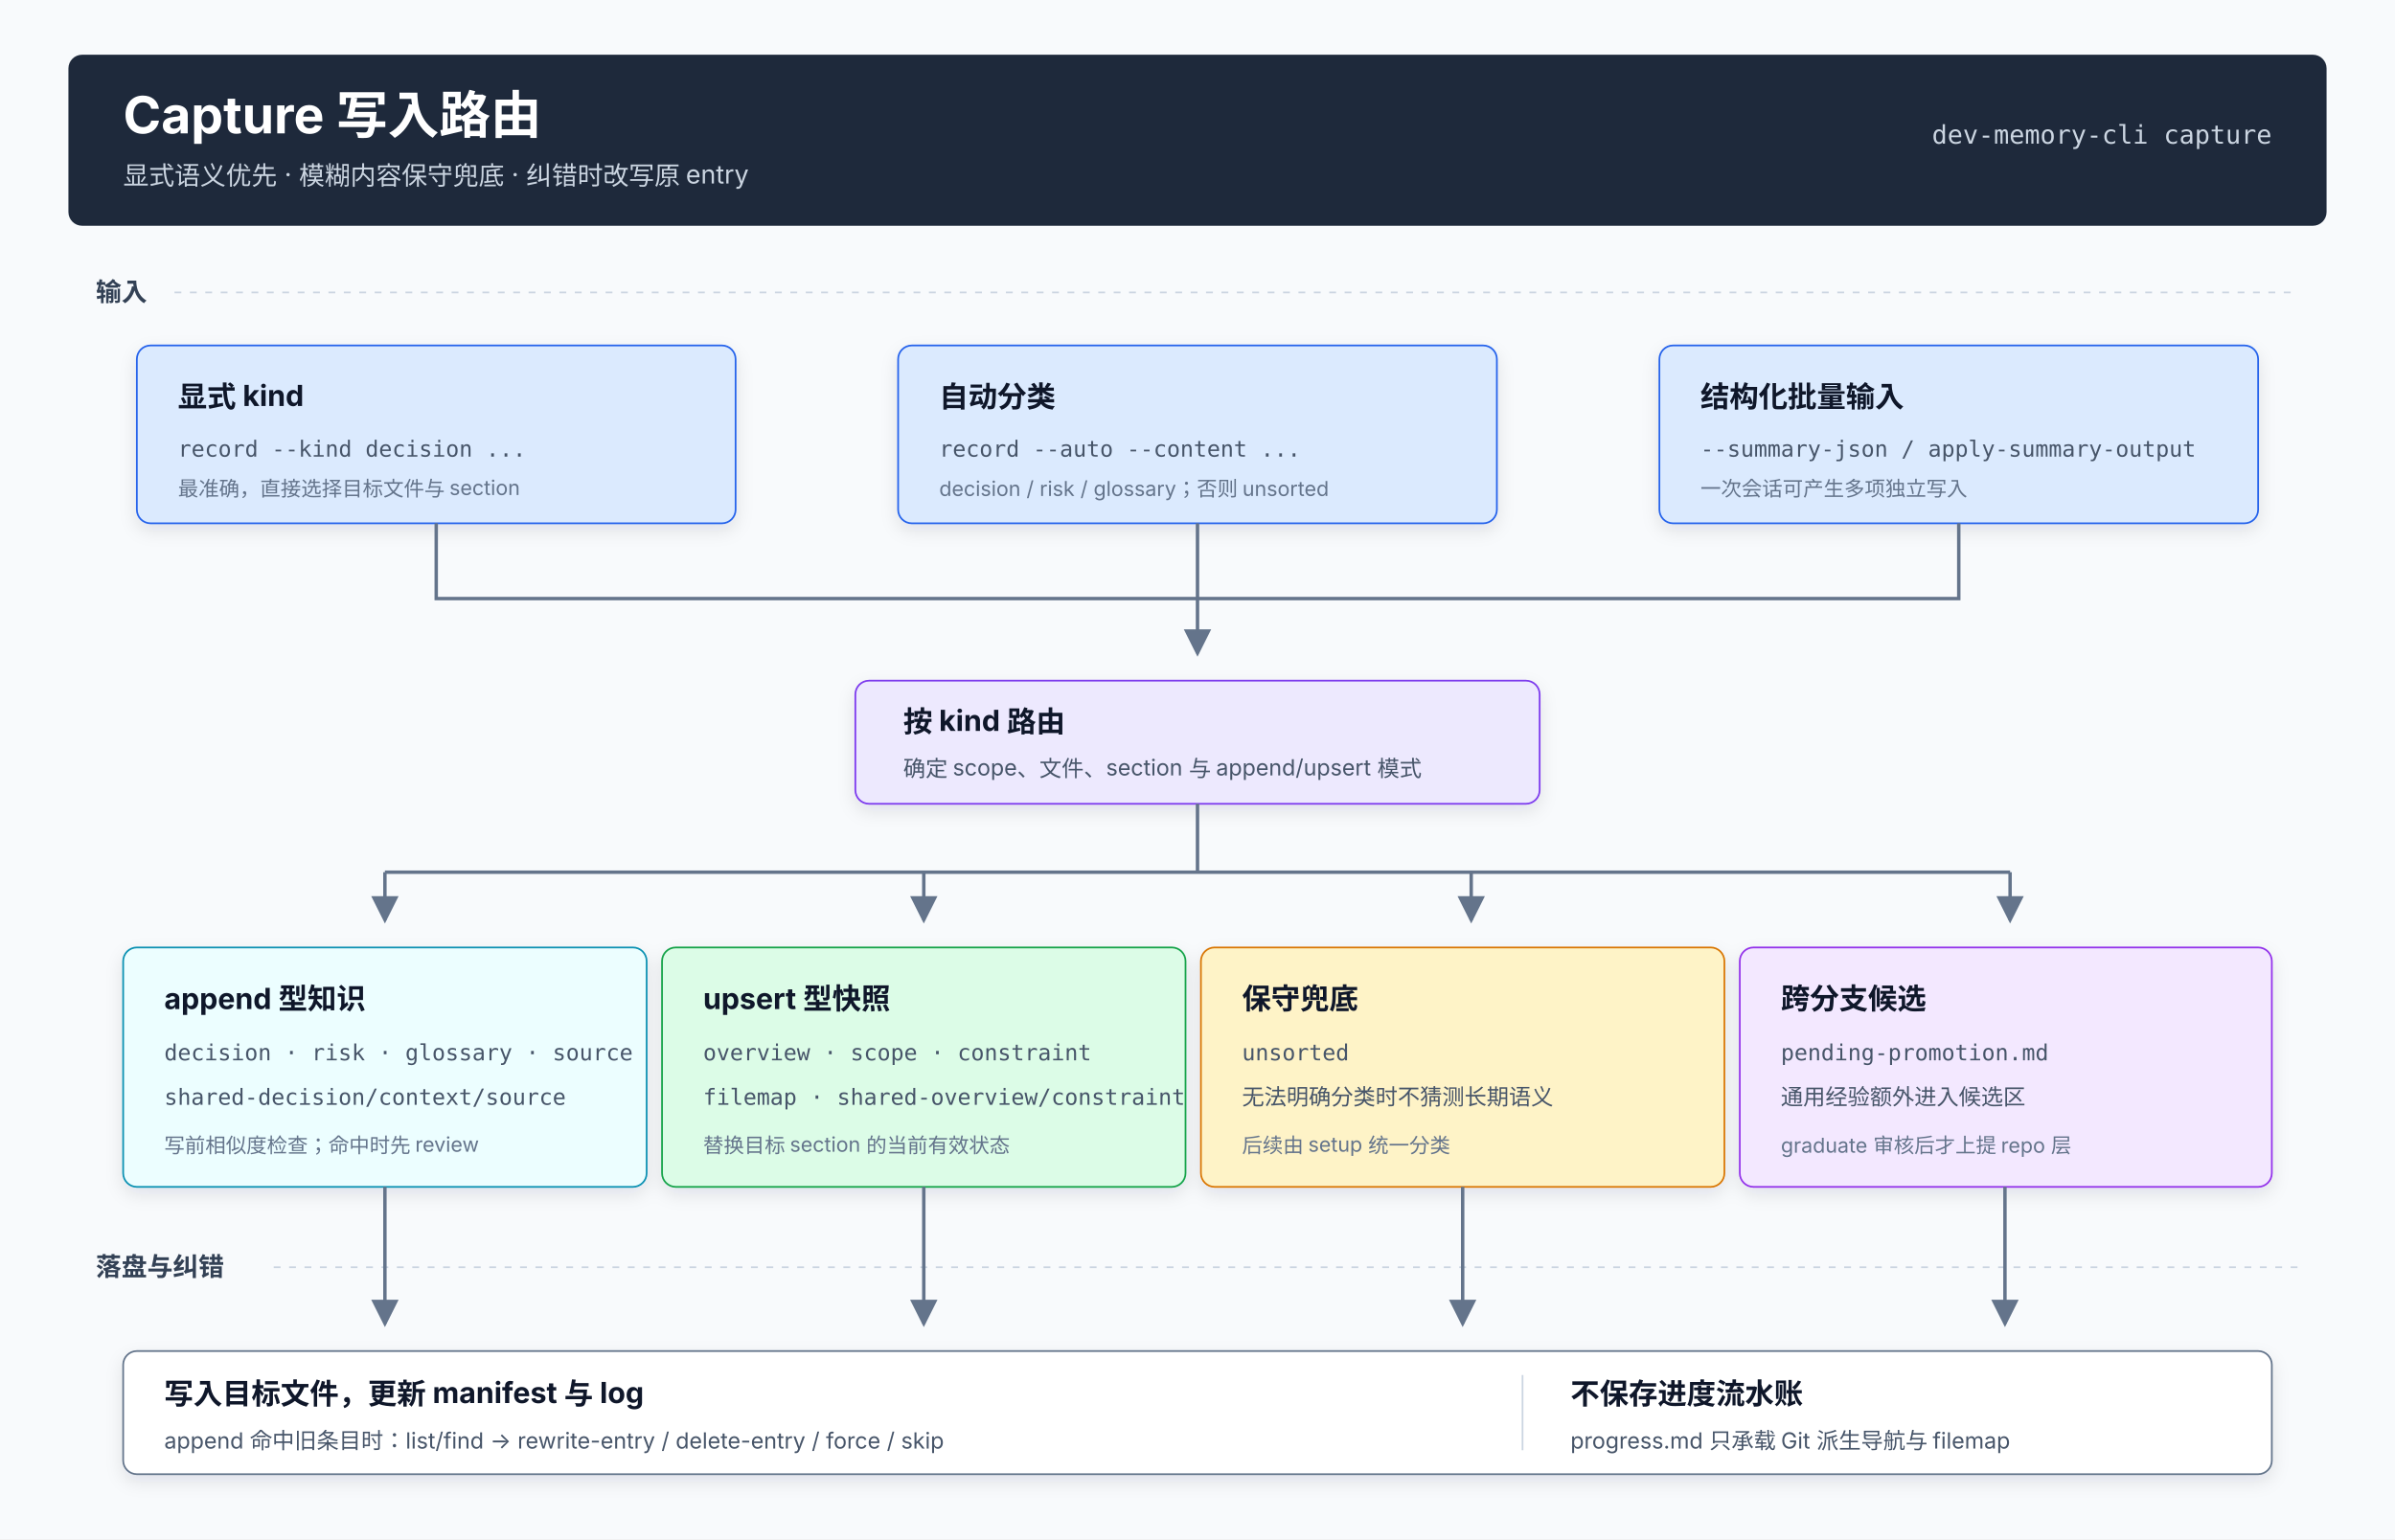
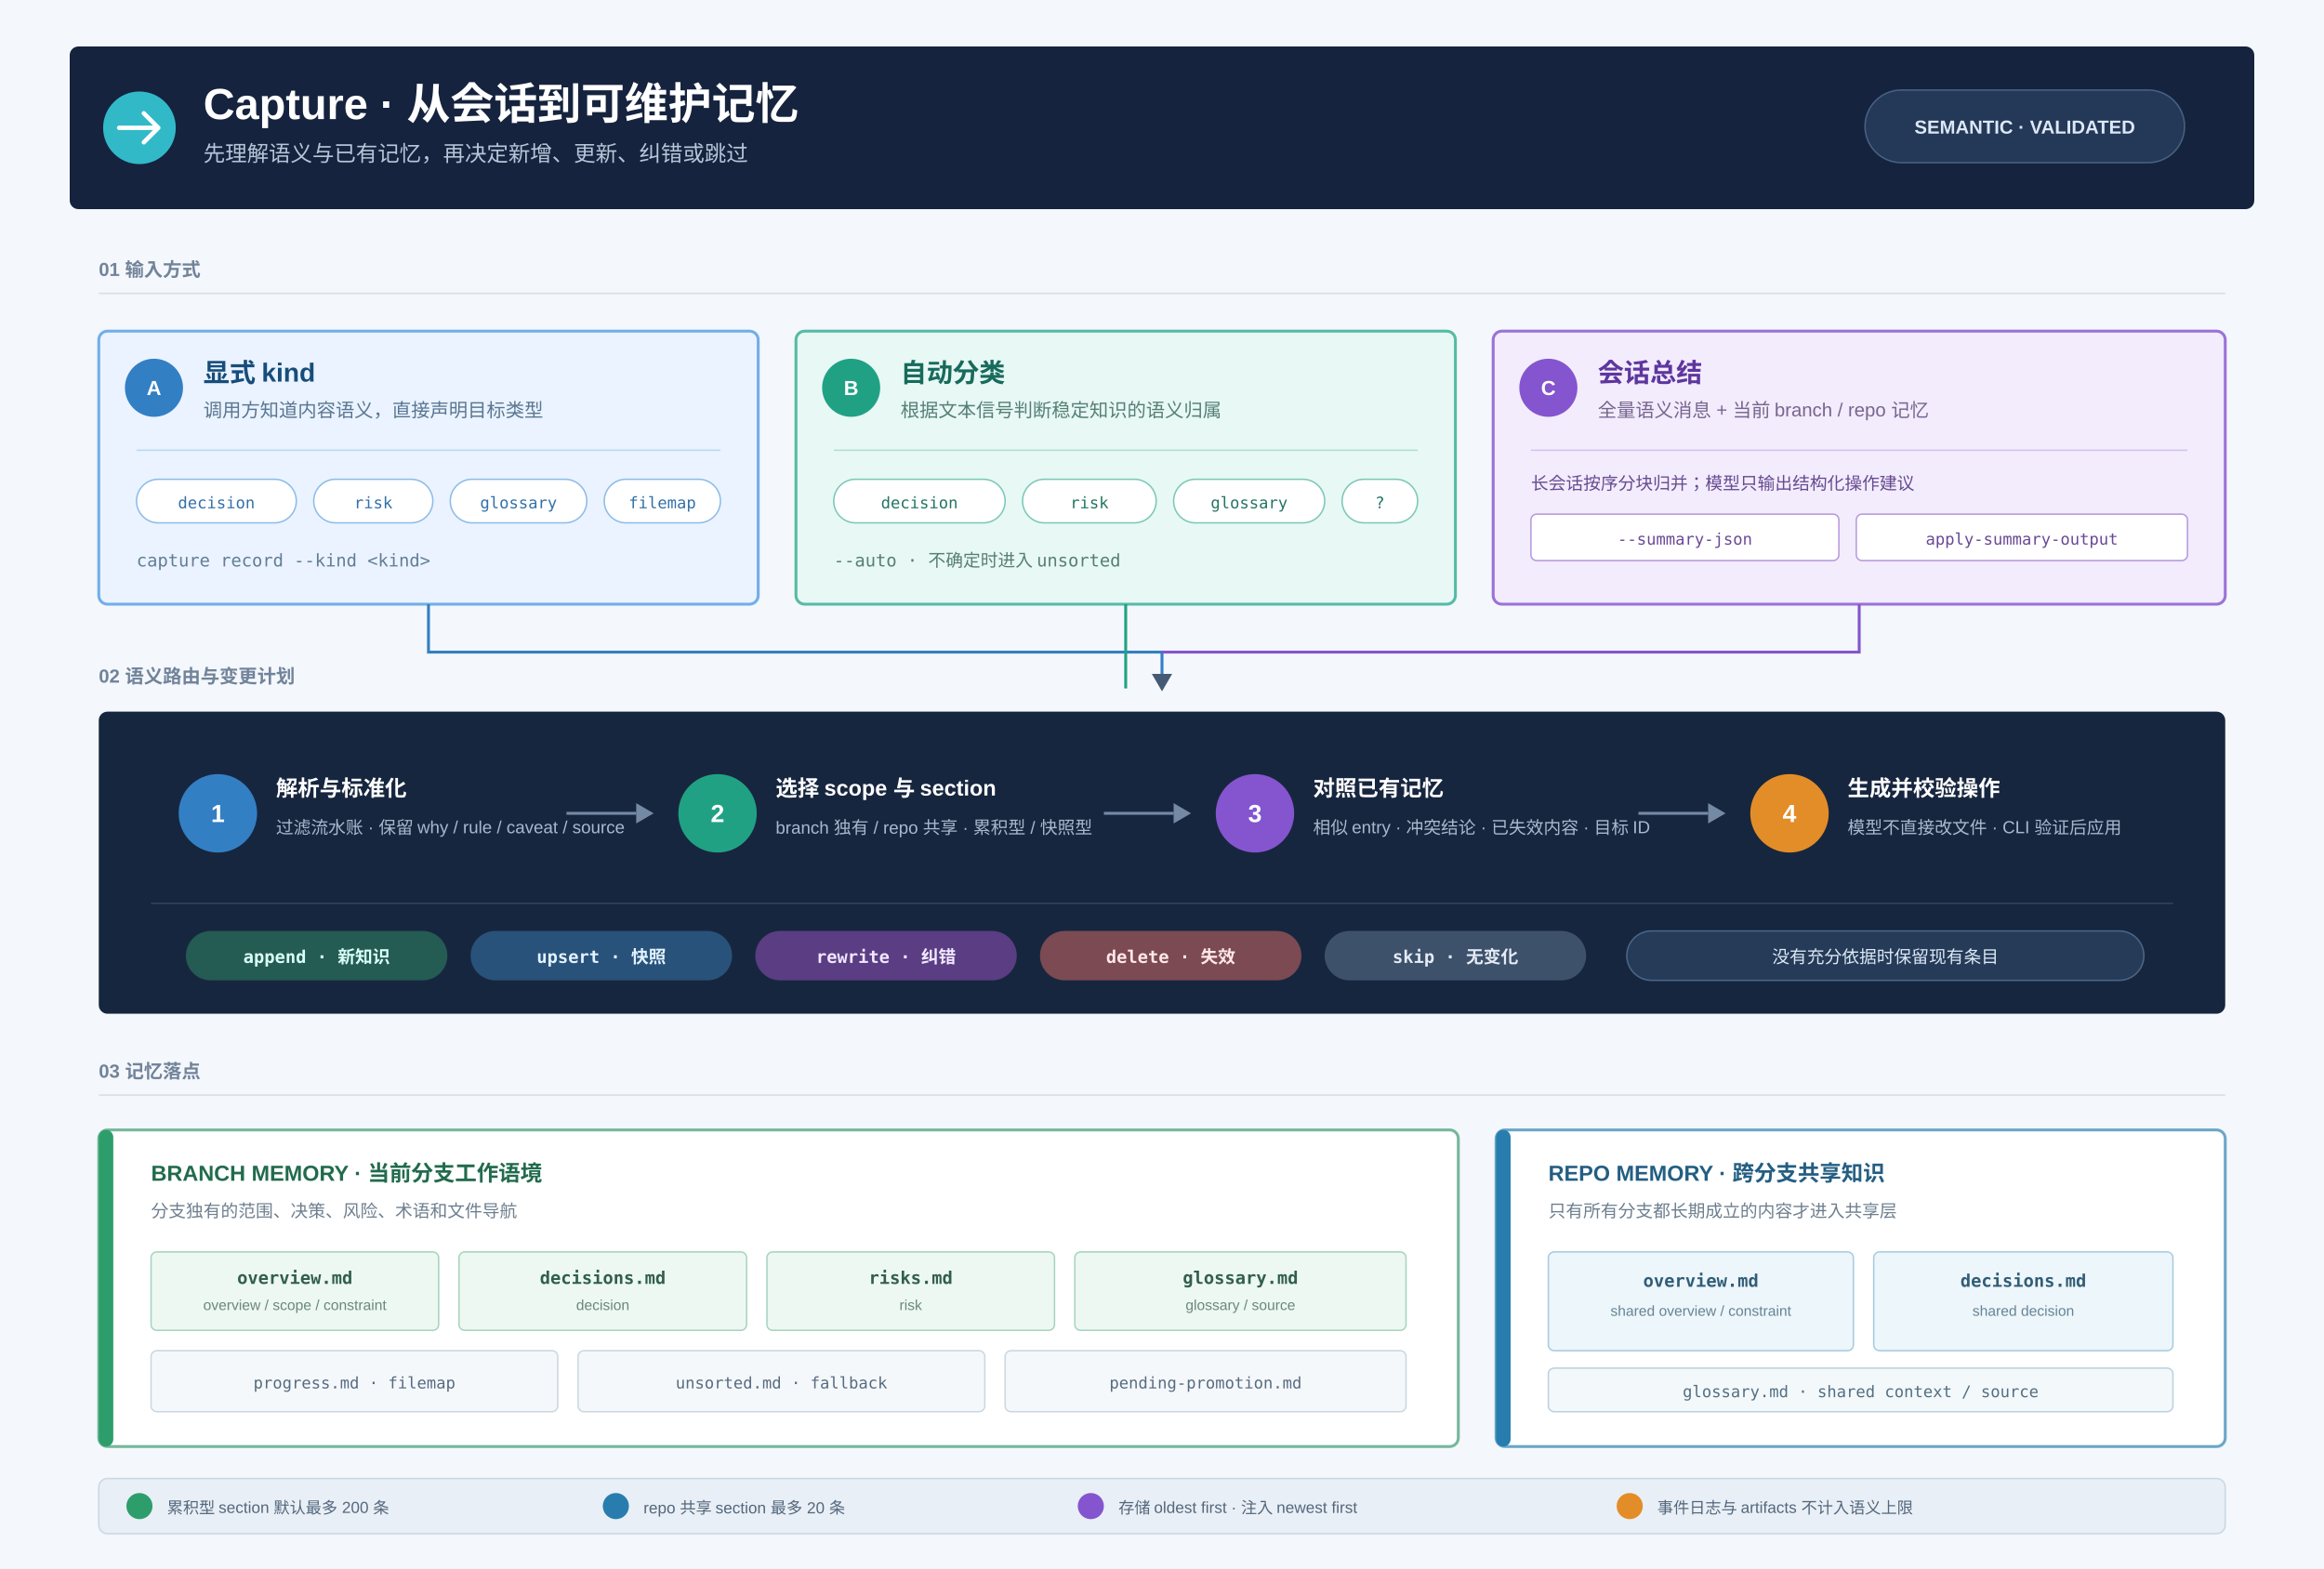
- <svg xmlns="http://www.w3.org/2000/svg" width="1400" height="900" viewBox="0 0 1400 900">
-   <defs>
-     <style>
-       .ui { font-family: -apple-system, BlinkMacSystemFont, "PingFang SC", "Microsoft YaHei", sans-serif; }
-       .mono { font-family: ui-monospace, SFMono-Regular, Menlo, monospace; }
-       .title { font-size: 30px; font-weight: 700; fill: #fff; }
-       .subtitle { font-size: 15px; fill: #cbd5e1; }
-       .section { font-size: 15px; font-weight: 700; fill: #334155; }
-       .box-title { font-size: 17px; font-weight: 700; fill: #0f172a; }
-       .box-copy { font-size: 13px; fill: #475569; }
-       .small { font-size: 12px; fill: #64748b; }
-     </style>
-     <filter id="shadow" x="-20%" y="-20%" width="140%" height="140%">
-       <feDropShadow dx="0" dy="4" stdDeviation="5" flood-color="#0f172a" flood-opacity="0.10" />
-     </filter>
-     <marker id="arrow" markerWidth="8" markerHeight="8" refX="7" refY="4" orient="auto">
-       <path d="M0,0 L8,4 L0,8 Z" fill="#64748b" />
-     </marker>
-   </defs>
-   <rect width="1400" height="900" fill="#f8fafc" />
-   <rect x="40" y="32" width="1320" height="100" rx="8" fill="#1e293b" />
-   <text class="ui title" x="72" y="78">Capture 写入路由</text>
-   <text class="ui subtitle" x="72" y="108">显式语义优先 · 模糊内容保守兜底 · 纠错时改写原 entry</text>
-   <text class="mono subtitle" x="1328" y="84" text-anchor="end">dev-memory-cli capture</text>
-   <text class="ui section" x="56" y="176">输入</text>
-   <line x1="102" y1="171" x2="1344" y2="171" stroke="#cbd5e1" stroke-dasharray="4 5" />
-   <g filter="url(#shadow)">
-     <rect x="80" y="202" width="350" height="104" rx="8" fill="#dbeafe" stroke="#2563eb" />
-     <rect x="525" y="202" width="350" height="104" rx="8" fill="#dbeafe" stroke="#2563eb" />
-     <rect x="970" y="202" width="350" height="104" rx="8" fill="#dbeafe" stroke="#2563eb" />
-   </g>
-   <text class="ui box-title" x="104" y="238">显式 kind</text>
-   <text class="mono box-copy" x="104" y="267">record --kind decision ...</text>
-   <text class="ui small" x="104" y="290">最准确，直接选择目标文件与 section</text>
-   <text class="ui box-title" x="549" y="238">自动分类</text>
-   <text class="mono box-copy" x="549" y="267">record --auto --content ...</text>
-   <text class="ui small" x="549" y="290">decision / risk / glossary；否则 unsorted</text>
-   <text class="ui box-title" x="994" y="238">结构化批量输入</text>
-   <text class="mono box-copy" x="994" y="267">--summary-json / apply-summary-output</text>
-   <text class="ui small" x="994" y="290">一次会话可产生多项独立写入</text>
-   <path d="M255 306 V350 H700" fill="none" stroke="#64748b" stroke-width="2" />
-   <path d="M700 306 V350" fill="none" stroke="#64748b" stroke-width="2" />
-   <path d="M1145 306 V350 H700" fill="none" stroke="#64748b" stroke-width="2" />
-   <path d="M700 350 V382" fill="none" stroke="#64748b" stroke-width="2" marker-end="url(#arrow)" />
-   <rect x="500" y="398" width="400" height="72" rx="8" fill="#ede9fe" stroke="#7c3aed" filter="url(#shadow)" />
-   <text class="ui box-title" x="528" y="428">按 kind 路由</text>
-   <text class="ui box-copy" x="528" y="454">确定 scope、文件、section 与 append/upsert 模式</text>
-   <path d="M700 470 V510" fill="none" stroke="#64748b" stroke-width="2" />
-   <path d="M225 510 H1175" fill="none" stroke="#64748b" stroke-width="2" />
-   <path d="M225 510 V538" fill="none" stroke="#64748b" stroke-width="2" marker-end="url(#arrow)" />
-   <path d="M540 510 V538" fill="none" stroke="#64748b" stroke-width="2" marker-end="url(#arrow)" />
-   <path d="M860 510 V538" fill="none" stroke="#64748b" stroke-width="2" marker-end="url(#arrow)" />
-   <path d="M1175 510 V538" fill="none" stroke="#64748b" stroke-width="2" marker-end="url(#arrow)" />
-   <g filter="url(#shadow)">
-     <rect x="72" y="554" width="306" height="140" rx="8" fill="#ecfeff" stroke="#0891b2" />
-     <rect x="387" y="554" width="306" height="140" rx="8" fill="#dcfce7" stroke="#16a34a" />
-     <rect x="702" y="554" width="306" height="140" rx="8" fill="#fef3c7" stroke="#d97706" />
-     <rect x="1017" y="554" width="311" height="140" rx="8" fill="#f3e8ff" stroke="#9333ea" />
-   </g>
-   <text class="ui box-title" x="96" y="590">append 型知识</text>
-   <text class="mono box-copy" x="96" y="620">decision · risk · glossary · source</text>
-   <text class="mono box-copy" x="96" y="646">shared-decision/context/source</text>
-   <text class="ui small" x="96" y="674">写前相似度检查；命中时先 review</text>
-   <text class="ui box-title" x="411" y="590">upsert 型快照</text>
-   <text class="mono box-copy" x="411" y="620">overview · scope · constraint</text>
-   <text class="mono box-copy" x="411" y="646">filemap · shared-overview/constraint</text>
-   <text class="ui small" x="411" y="674">替换目标 section 的当前有效状态</text>
-   <text class="ui box-title" x="726" y="590">保守兜底</text>
-   <text class="mono box-copy" x="726" y="620">unsorted</text>
-   <text class="ui box-copy" x="726" y="646">无法明确分类时不猜测长期语义</text>
-   <text class="ui small" x="726" y="674">后续由 setup 统一分类</text>
-   <text class="ui box-title" x="1041" y="590">跨分支候选</text>
-   <text class="mono box-copy" x="1041" y="620">pending-promotion.md</text>
-   <text class="ui box-copy" x="1041" y="646">通用经验额外进入候选区</text>
-   <text class="ui small" x="1041" y="674">graduate 审核后才上提 repo 层</text>
-   <text class="ui section" x="56" y="746">落盘与纠错</text>
-   <line x1="160" y1="741" x2="1344" y2="741" stroke="#cbd5e1" stroke-dasharray="4 5" />
-   <path d="M225 694 V774" fill="none" stroke="#64748b" stroke-width="2" marker-end="url(#arrow)" />
-   <path d="M540 694 V774" fill="none" stroke="#64748b" stroke-width="2" marker-end="url(#arrow)" />
-   <path d="M855 694 V774" fill="none" stroke="#64748b" stroke-width="2" marker-end="url(#arrow)" />
-   <path d="M1172 694 V774" fill="none" stroke="#64748b" stroke-width="2" marker-end="url(#arrow)" />
-   <rect x="72" y="790" width="1256" height="72" rx="8" fill="#fff" stroke="#64748b" filter="url(#shadow)" />
-   <text class="ui box-title" x="96" y="821">写入目标文件，更新 manifest 与 log</text>
-   <text class="ui box-copy" x="96" y="847">append 命中旧条目时：list/find → rewrite-entry / delete-entry / force / skip</text>
-   <line x1="890" y1="804" x2="890" y2="848" stroke="#cbd5e1" />
-   <text class="ui box-title" x="918" y="821">不保存进度流水账</text>
-   <text class="ui box-copy" x="918" y="847">progress.md 只承载 Git 派生导航与 filemap</text>
+ <svg xmlns="http://www.w3.org/2000/svg" viewBox="0 0 1600 1080" width="1600" height="1080">
+   <rect x="0" y="0" width="1600" height="1080" fill="#F4F7FB" />
+   <rect x="48" y="32" width="1504" height="112" rx="6" fill="#15233E" />
+   <circle cx="96" cy="88" r="25" fill="#32B9C8" />
+   <path d="M82 88 L108 88 M99 78 L109 88 L99 98" fill="none" stroke="#FFFFFF" stroke-width="3" stroke-linecap="round" stroke-linejoin="round" />
+   <text x="140" y="82" font-size="30" font-weight="700" fill="#FFFFFF" font-family="Arial, Noto Sans SC, sans-serif">Capture · 从会话到可维护记忆</text>
+   <text x="140" y="111" font-size="15" fill="#B7C5D9" font-family="Arial, Noto Sans SC, sans-serif">先理解语义与已有记忆，再决定新增、更新、纠错或跳过</text>
+   <rect x="1284" y="62" width="220" height="50" rx="25" fill="#243858" stroke="#476181" />
+   <text x="1394" y="92" text-anchor="middle" font-size="13" font-weight="700" fill="#DCE8F5" font-family="Arial, Noto Sans SC, sans-serif">SEMANTIC · VALIDATED</text>
+   <text x="68" y="190" font-size="13" font-weight="700" fill="#71839A" font-family="Arial, Noto Sans SC, sans-serif">01 输入方式</text>
+   <line x1="68" y1="202" x2="1532" y2="202" stroke="#D5DFEA" />
+   <rect x="68" y="228" width="454" height="188" rx="6" fill="#EAF3FF" stroke="#72AEE8" stroke-width="2" />
+   <circle cx="106" cy="267" r="20" fill="#337FC4" />
+   <text x="106" y="272" text-anchor="middle" font-size="14" font-weight="700" fill="#FFFFFF" font-family="Arial, sans-serif">A</text>
+   <text x="140" y="263" font-size="18" font-weight="700" fill="#174D7A" font-family="Arial, Noto Sans SC, sans-serif">显式 kind</text>
+   <text x="140" y="287" font-size="13" fill="#5A7691" font-family="Arial, Noto Sans SC, sans-serif">调用方知道内容语义，直接声明目标类型</text>
+   <line x1="94" y1="310" x2="496" y2="310" stroke="#BBD7F2" />
+   <rect x="94" y="330" width="110" height="30" rx="15" fill="#FFFFFF" stroke="#8DBCE9" />
+   <rect x="216" y="330" width="82" height="30" rx="15" fill="#FFFFFF" stroke="#8DBCE9" />
+   <rect x="310" y="330" width="94" height="30" rx="15" fill="#FFFFFF" stroke="#8DBCE9" />
+   <rect x="416" y="330" width="80" height="30" rx="15" fill="#FFFFFF" stroke="#8DBCE9" />
+   <text x="149" y="350" text-anchor="middle" font-size="11" fill="#3370A8" font-family="ui-monospace, monospace">decision</text>
+   <text x="257" y="350" text-anchor="middle" font-size="11" fill="#3370A8" font-family="ui-monospace, monospace">risk</text>
+   <text x="357" y="350" text-anchor="middle" font-size="11" fill="#3370A8" font-family="ui-monospace, monospace">glossary</text>
+   <text x="456" y="350" text-anchor="middle" font-size="11" fill="#3370A8" font-family="ui-monospace, monospace">filemap</text>
+   <text x="94" y="390" font-size="12" fill="#637D96" font-family="ui-monospace, monospace">capture record --kind &lt;kind&gt;</text>
+   <rect x="548" y="228" width="454" height="188" rx="6" fill="#E8F8F4" stroke="#55BBA6" stroke-width="2" />
+   <circle cx="586" cy="267" r="20" fill="#21A184" />
+   <text x="586" y="272" text-anchor="middle" font-size="14" font-weight="700" fill="#FFFFFF" font-family="Arial, sans-serif">B</text>
+   <text x="620" y="263" font-size="18" font-weight="700" fill="#176B5C" font-family="Arial, Noto Sans SC, sans-serif">自动分类</text>
+   <text x="620" y="287" font-size="13" fill="#557F77" font-family="Arial, Noto Sans SC, sans-serif">根据文本信号判断稳定知识的语义归属</text>
+   <line x1="574" y1="310" x2="976" y2="310" stroke="#B3DDD4" />
+   <rect x="574" y="330" width="118" height="30" rx="15" fill="#FFFFFF" stroke="#7AC8B8" />
+   <rect x="704" y="330" width="92" height="30" rx="15" fill="#FFFFFF" stroke="#7AC8B8" />
+   <rect x="808" y="330" width="104" height="30" rx="15" fill="#FFFFFF" stroke="#7AC8B8" />
+   <rect x="924" y="330" width="52" height="30" rx="15" fill="#FFFFFF" stroke="#7AC8B8" />
+   <text x="633" y="350" text-anchor="middle" font-size="11" fill="#247463" font-family="ui-monospace, monospace">decision</text>
+   <text x="750" y="350" text-anchor="middle" font-size="11" fill="#247463" font-family="ui-monospace, monospace">risk</text>
+   <text x="860" y="350" text-anchor="middle" font-size="11" fill="#247463" font-family="ui-monospace, monospace">glossary</text>
+   <text x="950" y="350" text-anchor="middle" font-size="11" fill="#247463" font-family="ui-monospace, monospace">?</text>
+   <text x="574" y="390" font-size="12" fill="#567E76" font-family="ui-monospace, monospace">--auto · 不确定时进入 unsorted</text>
+   <rect x="1028" y="228" width="504" height="188" rx="6" fill="#F2ECFC" stroke="#9B72D8" stroke-width="2" />
+   <circle cx="1066" cy="267" r="20" fill="#8455CF" />
+   <text x="1066" y="272" text-anchor="middle" font-size="14" font-weight="700" fill="#FFFFFF" font-family="Arial, sans-serif">C</text>
+   <text x="1100" y="263" font-size="18" font-weight="700" fill="#5E369E" font-family="Arial, Noto Sans SC, sans-serif">会话总结</text>
+   <text x="1100" y="287" font-size="13" fill="#77658F" font-family="Arial, Noto Sans SC, sans-serif">全量语义消息 + 当前 branch / repo 记忆</text>
+   <line x1="1054" y1="310" x2="1506" y2="310" stroke="#D4C3ED" />
+   <text x="1054" y="337" font-size="12" fill="#674A91" font-family="Arial, Noto Sans SC, sans-serif">长会话按序分块归并；模型只输出结构化操作建议</text>
+   <rect x="1054" y="354" width="212" height="32" rx="4" fill="#FFFFFF" stroke="#B69ADD" />
+   <rect x="1278" y="354" width="228" height="32" rx="4" fill="#FFFFFF" stroke="#B69ADD" />
+   <text x="1160" y="375" text-anchor="middle" font-size="11" fill="#694895" font-family="ui-monospace, monospace">--summary-json</text>
+   <text x="1392" y="375" text-anchor="middle" font-size="11" fill="#694895" font-family="ui-monospace, monospace">apply-summary-output</text>
+   <polyline points="295,416 295,449 800,449 800,474" fill="none" stroke="#337FC4" stroke-width="2" />
+   <polyline points="775,416 775,474" fill="none" stroke="#21A184" stroke-width="2" />
+   <polyline points="1280,416 1280,449 800,449" fill="none" stroke="#8455CF" stroke-width="2" />
+   <path d="M793 464 L800 476 L807 464 Z" fill="#445A75" />
+   <text x="68" y="470" font-size="13" font-weight="700" fill="#71839A" font-family="Arial, Noto Sans SC, sans-serif">02 语义路由与变更计划</text>
+   <rect x="68" y="490" width="1464" height="208" rx="6" fill="#17263F" />
+   <circle cx="150" cy="560" r="27" fill="#337FC4" />
+   <text x="150" y="566" text-anchor="middle" font-size="17" font-weight="700" fill="#FFFFFF" font-family="Arial, sans-serif">1</text>
+   <text x="190" y="548" font-size="15" font-weight="700" fill="#FFFFFF" font-family="Arial, Noto Sans SC, sans-serif">解析与标准化</text>
+   <text x="190" y="574" font-size="12" fill="#A8B9CE" font-family="Arial, Noto Sans SC, sans-serif">过滤流水账 · 保留 why / rule / caveat / source</text>
+   <line x1="390" y1="560" x2="438" y2="560" stroke="#7489A4" stroke-width="2" />
+   <path d="M438 553 L450 560 L438 567 Z" fill="#7489A4" />
+   <circle cx="494" cy="560" r="27" fill="#21A184" />
+   <text x="494" y="566" text-anchor="middle" font-size="17" font-weight="700" fill="#FFFFFF" font-family="Arial, sans-serif">2</text>
+   <text x="534" y="548" font-size="15" font-weight="700" fill="#FFFFFF" font-family="Arial, Noto Sans SC, sans-serif">选择 scope 与 section</text>
+   <text x="534" y="574" font-size="12" fill="#A8B9CE" font-family="Arial, Noto Sans SC, sans-serif">branch 独有 / repo 共享 · 累积型 / 快照型</text>
+   <line x1="760" y1="560" x2="808" y2="560" stroke="#7489A4" stroke-width="2" />
+   <path d="M808 553 L820 560 L808 567 Z" fill="#7489A4" />
+   <circle cx="864" cy="560" r="27" fill="#8455CF" />
+   <text x="864" y="566" text-anchor="middle" font-size="17" font-weight="700" fill="#FFFFFF" font-family="Arial, sans-serif">3</text>
+   <text x="904" y="548" font-size="15" font-weight="700" fill="#FFFFFF" font-family="Arial, Noto Sans SC, sans-serif">对照已有记忆</text>
+   <text x="904" y="574" font-size="12" fill="#A8B9CE" font-family="Arial, Noto Sans SC, sans-serif">相似 entry · 冲突结论 · 已失效内容 · 目标 ID</text>
+   <line x1="1128" y1="560" x2="1176" y2="560" stroke="#7489A4" stroke-width="2" />
+   <path d="M1176 553 L1188 560 L1176 567 Z" fill="#7489A4" />
+   <circle cx="1232" cy="560" r="27" fill="#E38D28" />
+   <text x="1232" y="566" text-anchor="middle" font-size="17" font-weight="700" fill="#FFFFFF" font-family="Arial, sans-serif">4</text>
+   <text x="1272" y="548" font-size="15" font-weight="700" fill="#FFFFFF" font-family="Arial, Noto Sans SC, sans-serif">生成并校验操作</text>
+   <text x="1272" y="574" font-size="12" fill="#A8B9CE" font-family="Arial, Noto Sans SC, sans-serif">模型不直接改文件 · CLI 验证后应用</text>
+   <line x1="104" y1="622" x2="1496" y2="622" stroke="#32445F" />
+   <rect x="128" y="641" width="180" height="34" rx="17" fill="#245B52" />
+   <rect x="324" y="641" width="180" height="34" rx="17" fill="#28527A" />
+   <rect x="520" y="641" width="180" height="34" rx="17" fill="#5A3D82" />
+   <rect x="716" y="641" width="180" height="34" rx="17" fill="#7B4A52" />
+   <rect x="912" y="641" width="180" height="34" rx="17" fill="#3E516B" />
+   <rect x="1120" y="641" width="356" height="34" rx="17" fill="#253B58" stroke="#4A6687" />
+   <text x="218" y="663" text-anchor="middle" font-size="12" font-weight="700" fill="#D9FFF8" font-family="ui-monospace, monospace">append · 新知识</text>
+   <text x="414" y="663" text-anchor="middle" font-size="12" font-weight="700" fill="#E2F2FF" font-family="ui-monospace, monospace">upsert · 快照</text>
+   <text x="610" y="663" text-anchor="middle" font-size="12" font-weight="700" fill="#F1E7FF" font-family="ui-monospace, monospace">rewrite · 纠错</text>
+   <text x="806" y="663" text-anchor="middle" font-size="12" font-weight="700" fill="#FFE7EA" font-family="ui-monospace, monospace">delete · 失效</text>
+   <text x="1002" y="663" text-anchor="middle" font-size="12" font-weight="700" fill="#E4EBF5" font-family="ui-monospace, monospace">skip · 无变化</text>
+   <text x="1298" y="663" text-anchor="middle" font-size="12" fill="#DCE8F6" font-family="Arial, Noto Sans SC, sans-serif">没有充分依据时保留现有条目</text>
+   <text x="68" y="742" font-size="13" font-weight="700" fill="#71839A" font-family="Arial, Noto Sans SC, sans-serif">03 记忆落点</text>
+   <line x1="68" y1="754" x2="1532" y2="754" stroke="#D5DFEA" />
+   <rect x="68" y="778" width="936" height="218" rx="6" fill="#FFFFFF" stroke="#75B89B" stroke-width="2" />
+   <rect x="68" y="778" width="10" height="218" rx="5" fill="#2D9E6B" />
+   <text x="104" y="813" font-size="15" font-weight="700" fill="#226B4D" font-family="Arial, Noto Sans SC, sans-serif">BRANCH MEMORY · 当前分支工作语境</text>
+   <text x="104" y="838" font-size="12" fill="#6D7E8E" font-family="Arial, Noto Sans SC, sans-serif">分支独有的范围、决策、风险、术语和文件导航</text>
+   <rect x="104" y="862" width="198" height="54" rx="4" fill="#EDF8F2" stroke="#A7D4BF" />
+   <rect x="316" y="862" width="198" height="54" rx="4" fill="#EDF8F2" stroke="#A7D4BF" />
+   <rect x="528" y="862" width="198" height="54" rx="4" fill="#EDF8F2" stroke="#A7D4BF" />
+   <rect x="740" y="862" width="228" height="54" rx="4" fill="#EDF8F2" stroke="#A7D4BF" />
+   <text x="203" y="884" text-anchor="middle" font-size="12" font-weight="700" fill="#315F4B" font-family="ui-monospace, monospace">overview.md</text>
+   <text x="203" y="902" text-anchor="middle" font-size="10" fill="#6A887A" font-family="Arial, Noto Sans SC, sans-serif">overview / scope / constraint</text>
+   <text x="415" y="884" text-anchor="middle" font-size="12" font-weight="700" fill="#315F4B" font-family="ui-monospace, monospace">decisions.md</text>
+   <text x="415" y="902" text-anchor="middle" font-size="10" fill="#6A887A" font-family="Arial, Noto Sans SC, sans-serif">decision</text>
+   <text x="627" y="884" text-anchor="middle" font-size="12" font-weight="700" fill="#315F4B" font-family="ui-monospace, monospace">risks.md</text>
+   <text x="627" y="902" text-anchor="middle" font-size="10" fill="#6A887A" font-family="Arial, Noto Sans SC, sans-serif">risk</text>
+   <text x="854" y="884" text-anchor="middle" font-size="12" font-weight="700" fill="#315F4B" font-family="ui-monospace, monospace">glossary.md</text>
+   <text x="854" y="902" text-anchor="middle" font-size="10" fill="#6A887A" font-family="Arial, Noto Sans SC, sans-serif">glossary / source</text>
+   <rect x="104" y="930" width="280" height="42" rx="4" fill="#F5F8FB" stroke="#CBD7E2" />
+   <rect x="398" y="930" width="280" height="42" rx="4" fill="#F5F8FB" stroke="#CBD7E2" />
+   <rect x="692" y="930" width="276" height="42" rx="4" fill="#F5F8FB" stroke="#CBD7E2" />
+   <text x="244" y="956" text-anchor="middle" font-size="11" fill="#566B80" font-family="ui-monospace, monospace">progress.md · filemap</text>
+   <text x="538" y="956" text-anchor="middle" font-size="11" fill="#566B80" font-family="ui-monospace, monospace">unsorted.md · fallback</text>
+   <text x="830" y="956" text-anchor="middle" font-size="11" fill="#566B80" font-family="ui-monospace, monospace">pending-promotion.md</text>
+   <rect x="1030" y="778" width="502" height="218" rx="6" fill="#FFFFFF" stroke="#6BA7C8" stroke-width="2" />
+   <rect x="1030" y="778" width="10" height="218" rx="5" fill="#287DAE" />
+   <text x="1066" y="813" font-size="15" font-weight="700" fill="#245E82" font-family="Arial, Noto Sans SC, sans-serif">REPO MEMORY · 跨分支共享知识</text>
+   <text x="1066" y="838" font-size="12" fill="#6D7E8E" font-family="Arial, Noto Sans SC, sans-serif">只有所有分支都长期成立的内容才进入共享层</text>
+   <rect x="1066" y="862" width="210" height="68" rx="4" fill="#EDF6FB" stroke="#A8CCE0" />
+   <rect x="1290" y="862" width="206" height="68" rx="4" fill="#EDF6FB" stroke="#A8CCE0" />
+   <text x="1171" y="886" text-anchor="middle" font-size="12" font-weight="700" fill="#315D76" font-family="ui-monospace, monospace">overview.md</text>
+   <text x="1171" y="906" text-anchor="middle" font-size="10" fill="#668395" font-family="Arial, Noto Sans SC, sans-serif">shared overview / constraint</text>
+   <text x="1393" y="886" text-anchor="middle" font-size="12" font-weight="700" fill="#315D76" font-family="ui-monospace, monospace">decisions.md</text>
+   <text x="1393" y="906" text-anchor="middle" font-size="10" fill="#668395" font-family="Arial, Noto Sans SC, sans-serif">shared decision</text>
+   <rect x="1066" y="942" width="430" height="30" rx="4" fill="#F3F8FB" stroke="#BCD2DF" />
+   <text x="1281" y="962" text-anchor="middle" font-size="11" fill="#526F80" font-family="ui-monospace, monospace">glossary.md · shared context / source</text>
+   <rect x="68" y="1018" width="1464" height="38" rx="6" fill="#E9EFF6" stroke="#CBD7E3" />
+   <circle cx="96" cy="1037" r="9" fill="#2D9E6B" />
+   <text x="115" y="1042" font-size="11" fill="#53677C" font-family="Arial, Noto Sans SC, sans-serif">累积型 section 默认最多 200 条</text>
+   <circle cx="424" cy="1037" r="9" fill="#287DAE" />
+   <text x="443" y="1042" font-size="11" fill="#53677C" font-family="Arial, Noto Sans SC, sans-serif">repo 共享 section 最多 20 条</text>
+   <circle cx="751" cy="1037" r="9" fill="#8455CF" />
+   <text x="770" y="1042" font-size="11" fill="#53677C" font-family="Arial, Noto Sans SC, sans-serif">存储 oldest first · 注入 newest first</text>
+   <circle cx="1122" cy="1037" r="9" fill="#E38D28" />
+   <text x="1141" y="1042" font-size="11" fill="#53677C" font-family="Arial, Noto Sans SC, sans-serif">事件日志与 artifacts 不计入语义上限</text>
</svg>
